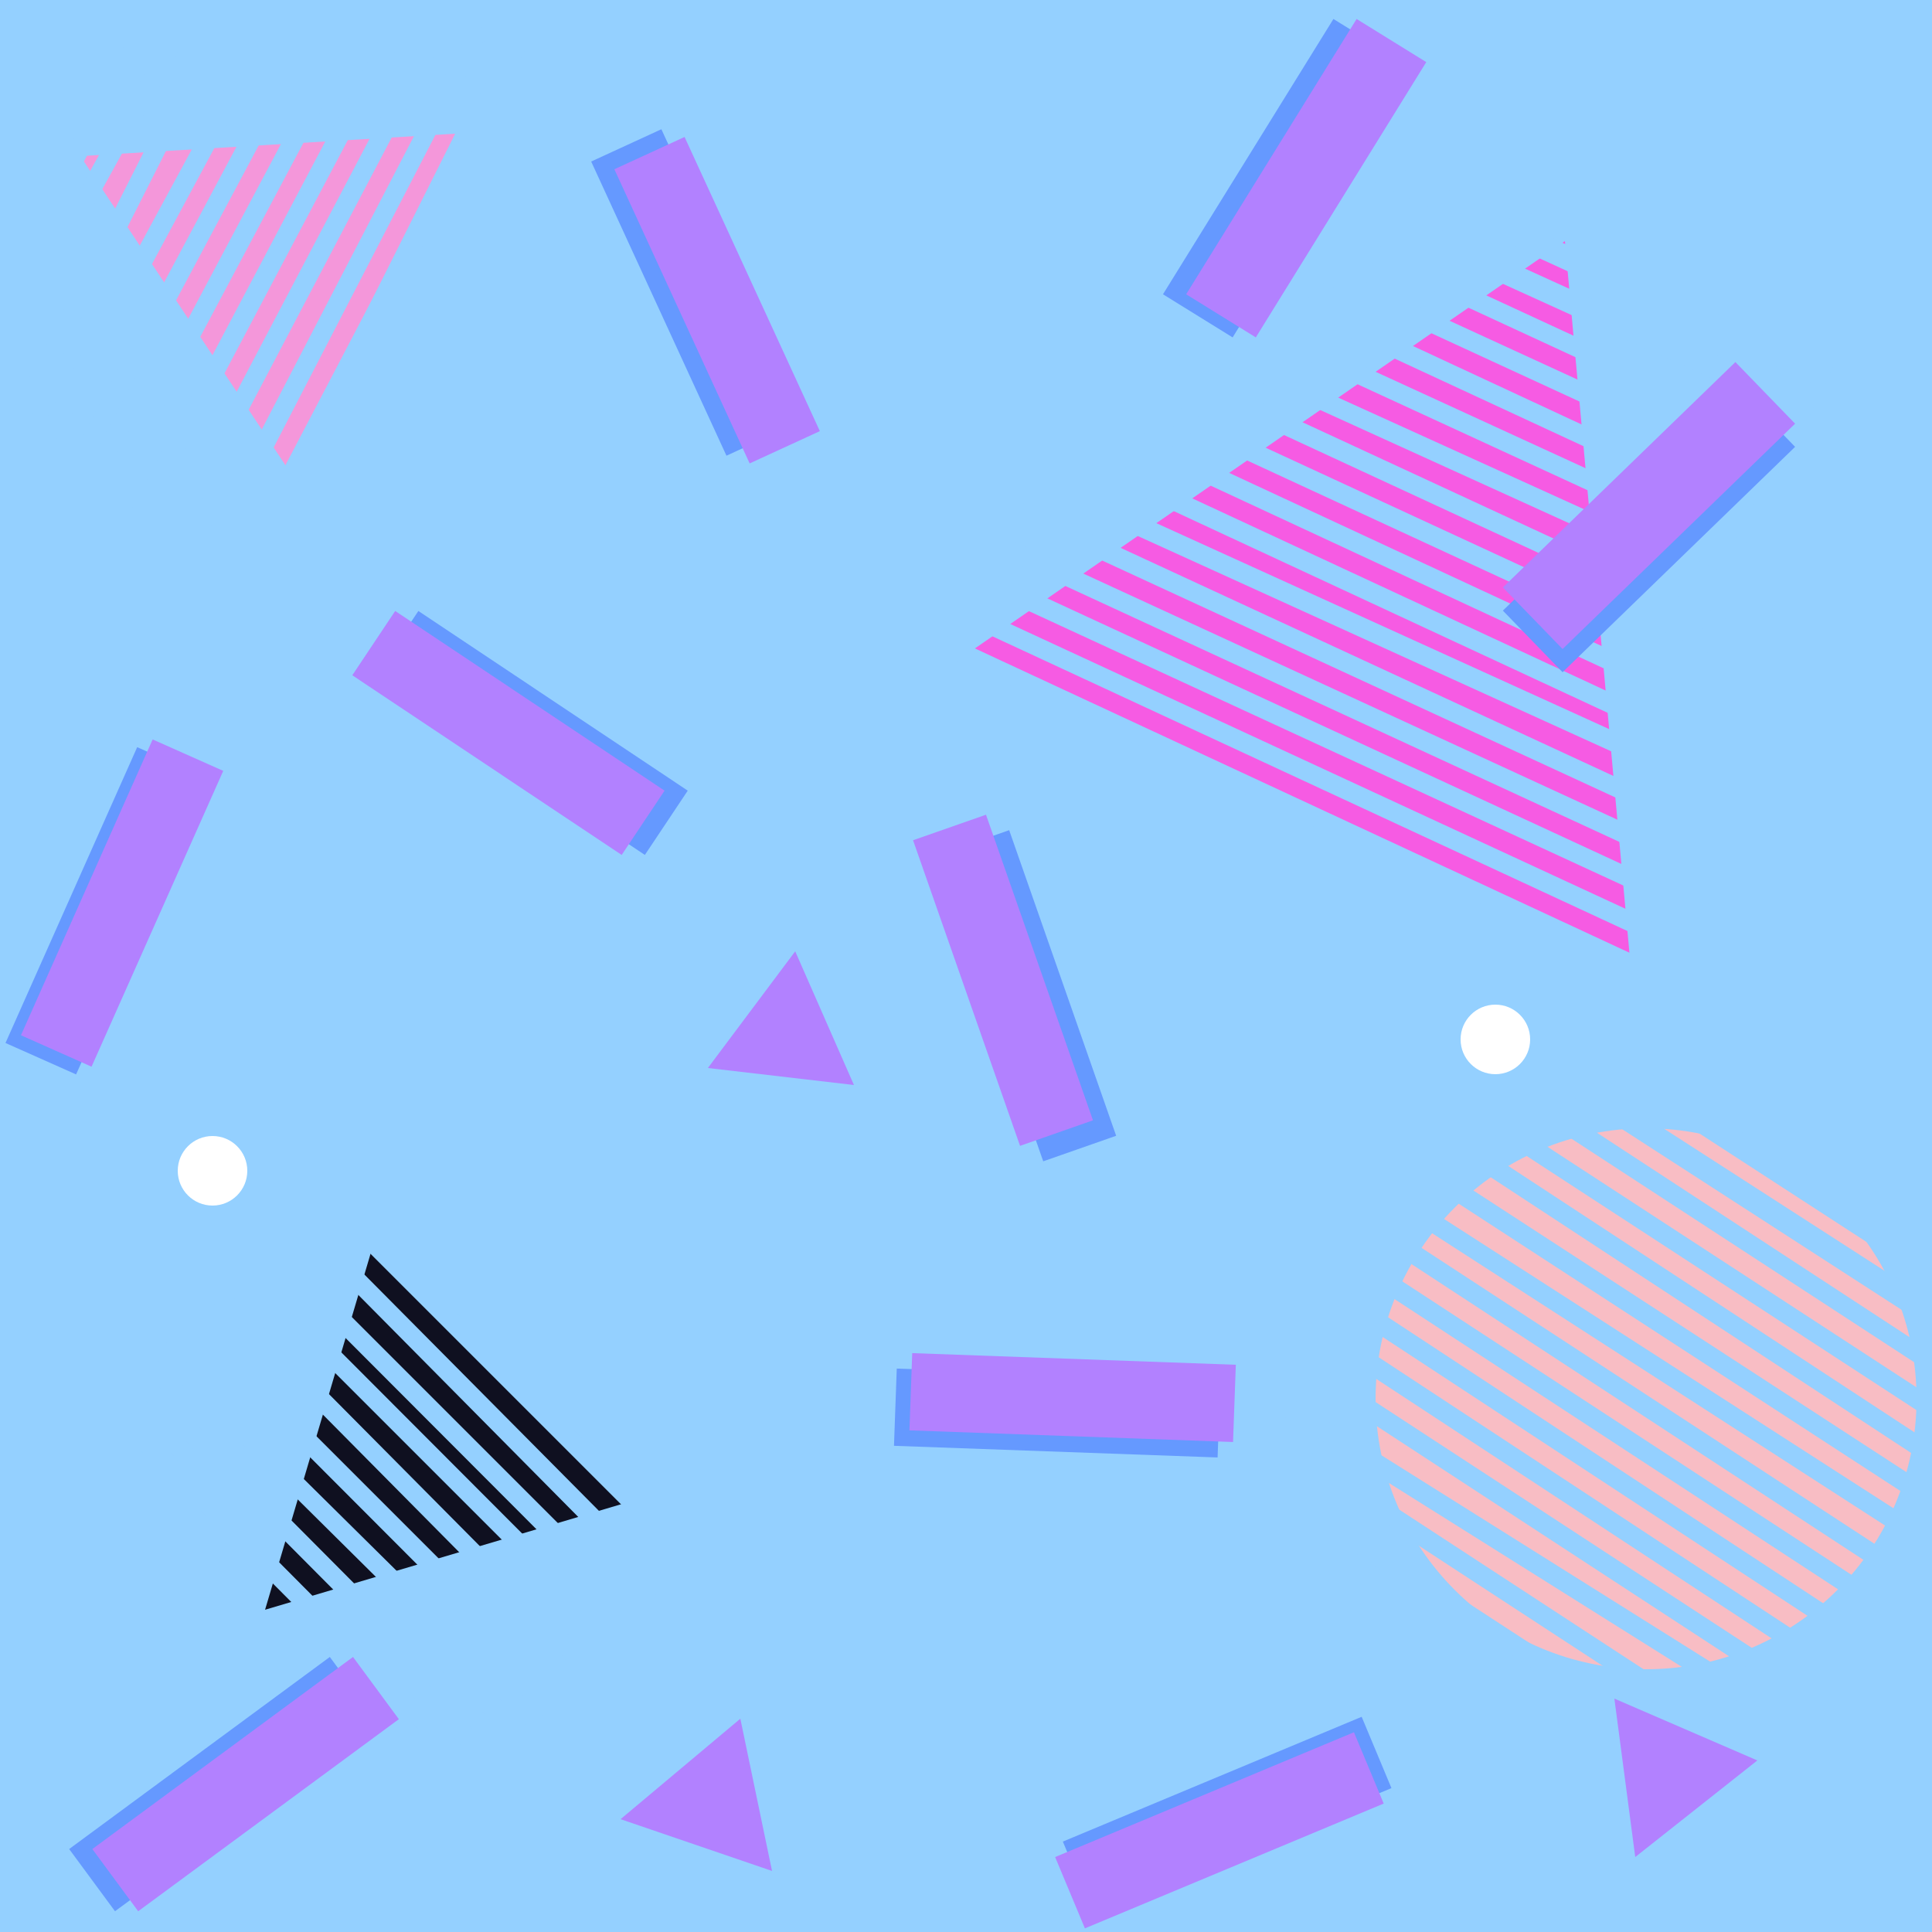
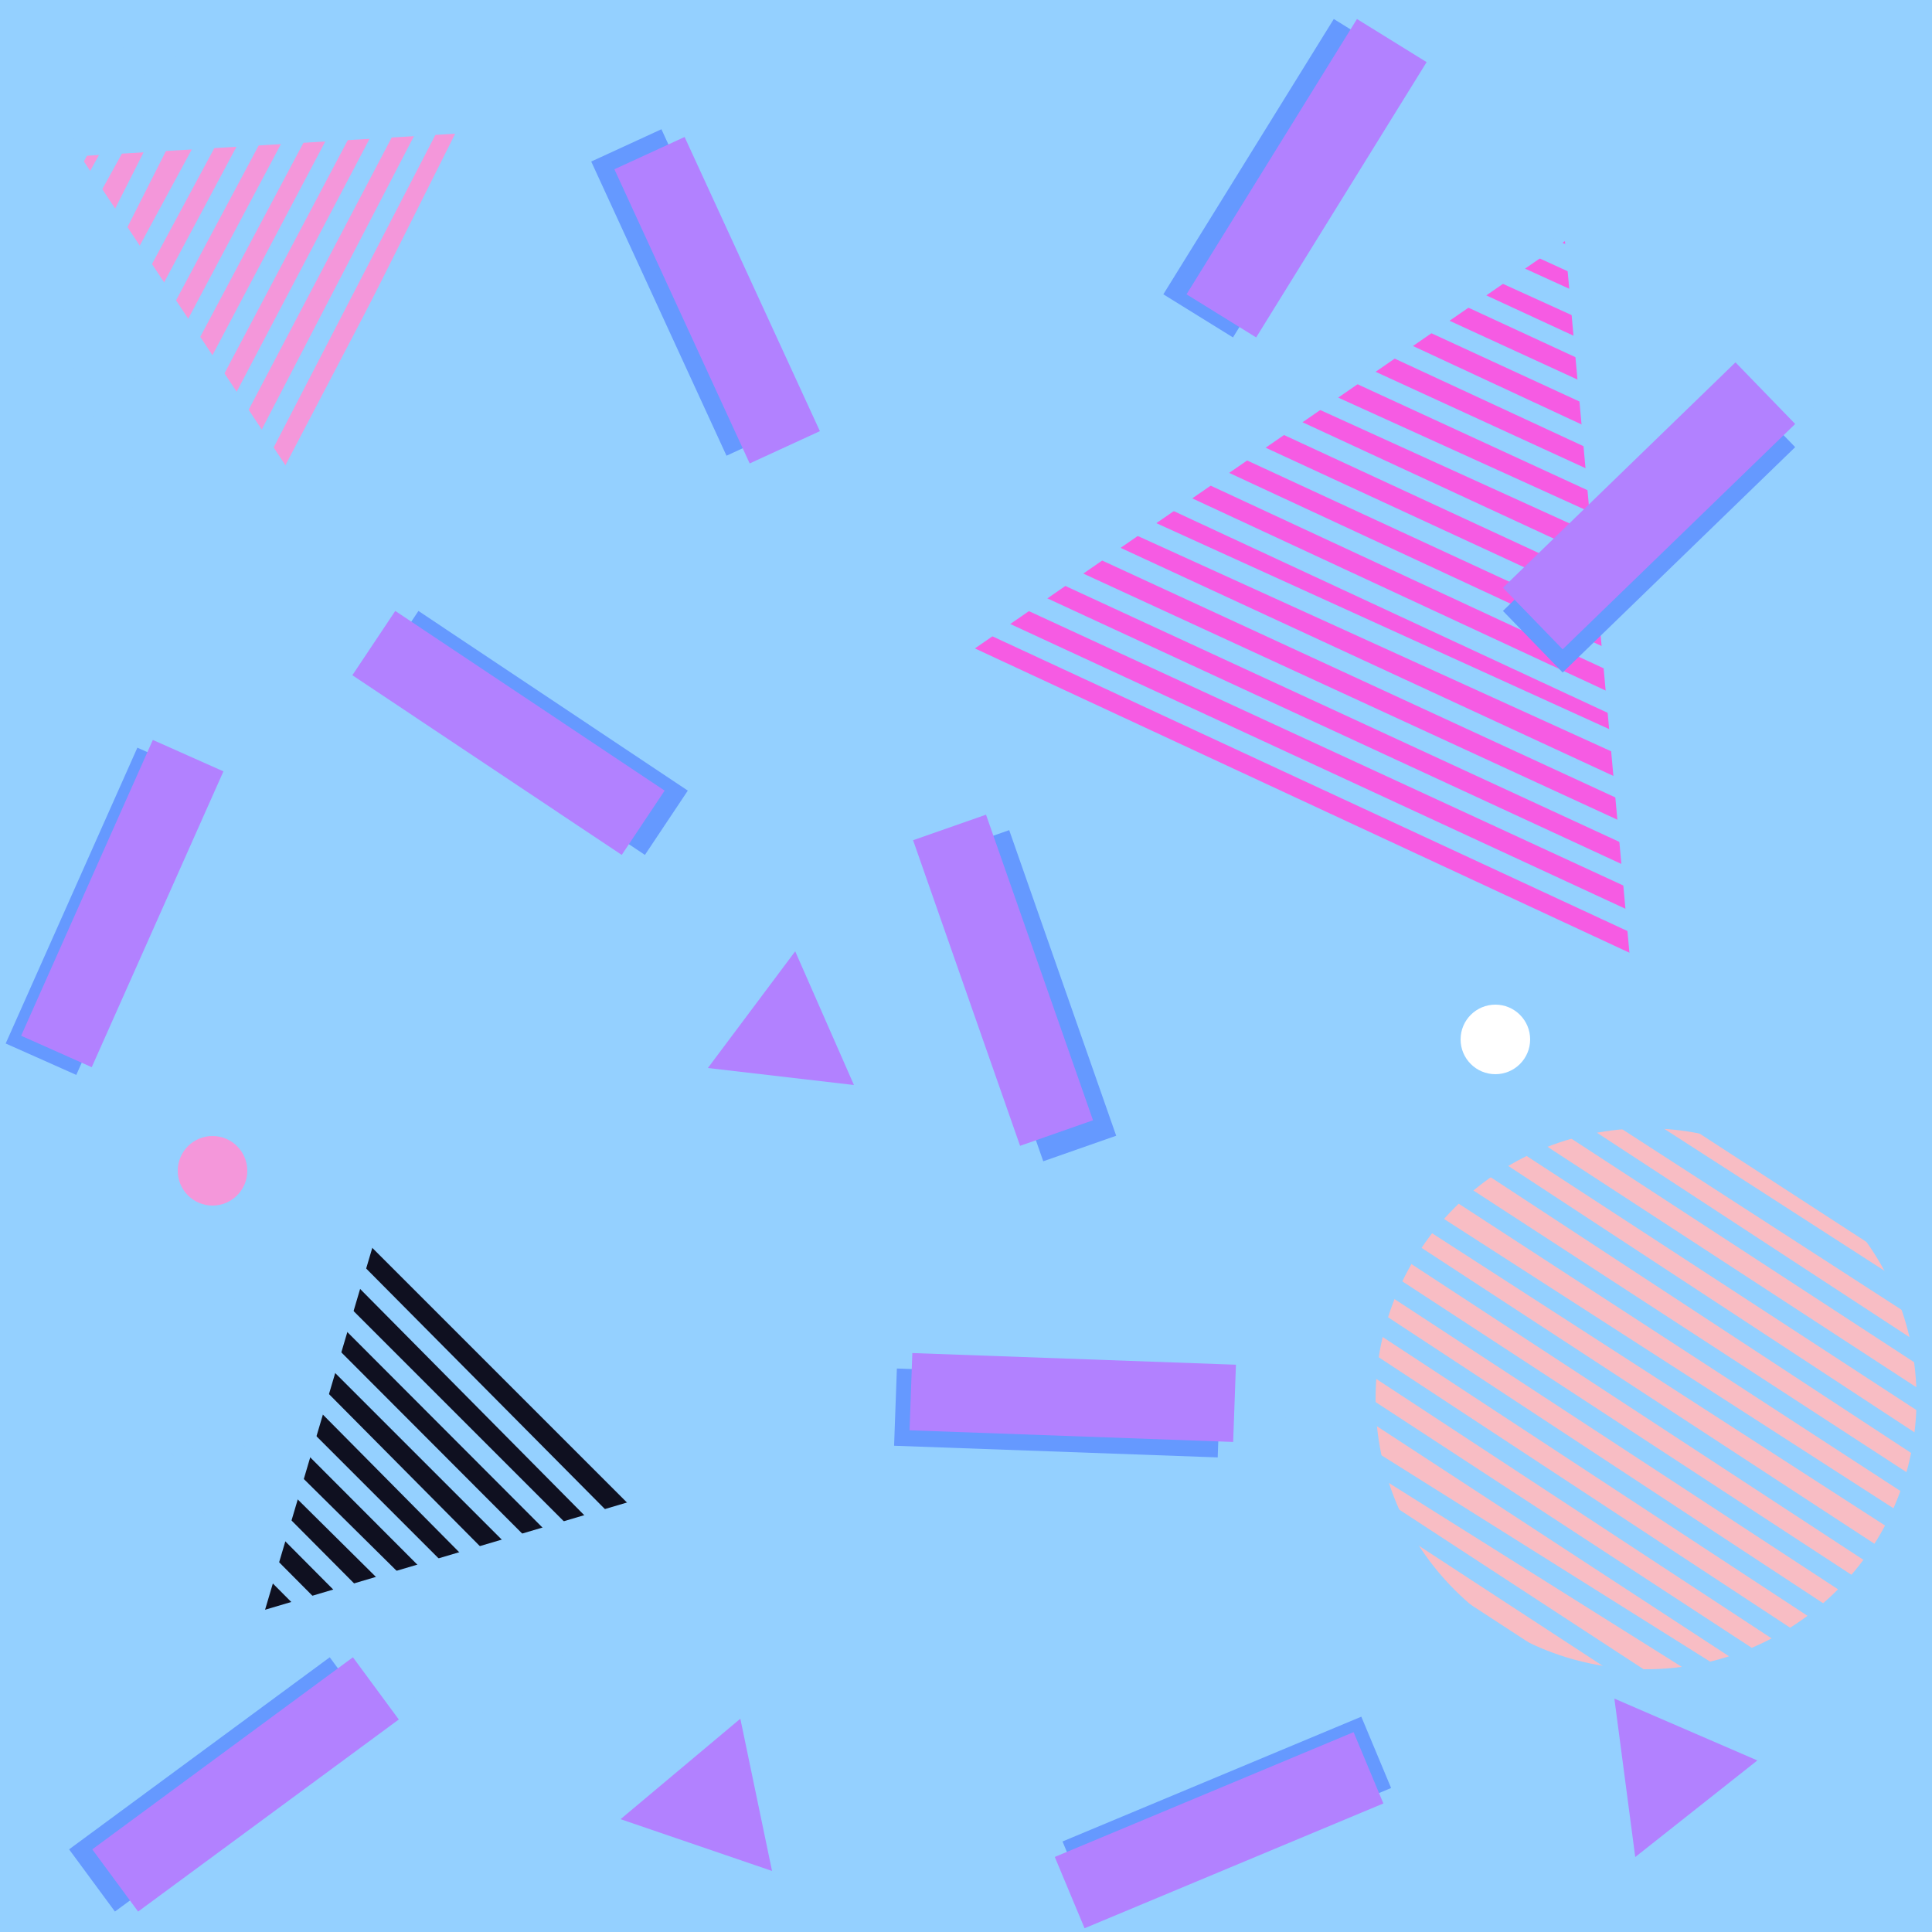
- <svg xmlns="http://www.w3.org/2000/svg" version="1.1" x="0px" y="0px" viewBox="0 0 250 250" style="enable-background:new 0 0 250 250;" xml:space="preserve">
+ <svg xmlns="http://www.w3.org/2000/svg" version="1.1" id="Layer_1" x="0px" y="0px" viewBox="0 0 250 250" style="enable-background:new 0 0 250 250;" xml:space="preserve">
  <style type="text/css">
	.st0{fill:#94D0FF;}
	.st1{fill:#0F1020;}
	.st2{fill:#F65BE3;}
	.st3{fill:#F497DA;}
	.st4{fill:#F8BDC4;}
	.st5{fill:#D17B88;}
	.st6{fill:#6599FF;}
	.st7{fill:#B281FF;}
	.st8{fill:#FFFFFF;}
</style>
-   <g id="Layer_1">
+   <g id="Layer_1_1_">
    <rect class="st0" width="250" height="250" />
  </g>
  <g id="Layer_4">
    <polygon class="st1" points="34.3,208.3 82.9,193.9 48.7,159.7  " />
    <polygon class="st2" points="202.5,31.2 125,84.7 211,125  " />
    <polygon class="st3" points="10.4,20.2 37.2,60.6 58.9,17.3  " />
    <circle class="st4" cx="213" cy="181" r="35" />
-     <polygon class="st5" points="174,168 174,168 174,168 174,168  " />
+     <polygon class="st5" points="174,168 174,168 174,168  " />
  </g>
  <g id="Layer_5">
    <polygon class="st0" points="233.5,214.8 169.2,172.6 170.6,170.5 234.8,212.7  " />
    <polygon class="st0" points="236.5,210.8 172.2,168.6 173.6,166.5 237.8,208.7  " />
    <polygon class="st0" points="240.2,207.2 175.1,164.6 176.4,162.5 241.6,205.1  " />
    <polygon class="st0" points="243.2,203.2 178.1,160.6 179.4,158.5 244.6,201.1  " />
    <polygon class="st0" points="246.4,199 181,156.8 182.3,154.8 247.7,196.9  " />
    <polygon class="st0" points="247.4,193.9 183.9,152.6 185.2,150.5 248.7,191.8  " />
    <polygon class="st0" points="248.5,188.8 187.2,148.6 188.5,146.5 249.8,186.7  " />
    <polygon class="st0" points="248.5,182.8 189.9,144.6 191.2,142.5 249.8,180.7  " />
    <polygon class="st0" points="248.5,176.8 193,140.6 194.3,138.5 249.8,174.8  " />
    <polygon class="st0" points="248.4,171 195.8,137 197.4,134.5 250,168.4  " />
    <polygon class="st0" points="246.9,164.2 199,133.1 200.7,130.5 248.5,161.6  " />
    <polygon class="st0" points="228.6,217.5 166,176.6 167.4,174.5 230,215.4  " />
    <polygon class="st0" points="225.6,220.7 163,181.4 164.4,179.3 227,218.6  " />
    <polygon class="st0" points="222.6,225.5 160,184.6 161.4,182.5 224,223.4  " />
    <polygon class="st0" points="220.6,230.5 158,189.7 159.4,187.5 222,228.3  " />
    <polygon class="st0" points="64,233.7 9,178.5 10.8,176.7 65.7,231.9  " />
    <polygon class="st0" points="67.7,230.4 12.8,175.2 14.5,173.4 69.4,228.6  " />
    <polygon class="st0" points="71.7,226.9 16.4,172.1 18.1,170.4 73.4,225.1  " />
    <polygon class="st0" points="73.7,222.2 20.2,168.6 21.9,166.8 75.5,220.4  " />
    <polygon class="st0" points="76.7,218.3 24.2,165.3 25.9,163.6 78.4,216.5  " />
    <polygon class="st0" points="80.7,215 27.7,162 29.4,160.2 82.4,213.3  " />
    <polygon class="st0" points="8.4,60.6 35.5,9.8 37.7,10.9 10.6,61.7  " />
    <polygon class="st0" points="12.7,63.2 42,8 44.2,9.2 14.9,64.3  " />
    <polygon class="st0" points="16.6,66.6 48.9,5.4 51.1,6.6 18.8,67.7  " />
    <polygon class="st0" points="20.9,69.2 57.1,0.3 59.3,1.4 23.1,70.3  " />
    <polygon class="st0" points="25.4,71.9 61.2,2.9 63.3,4 27.6,73  " />
    <polygon class="st0" points="30.5,72.5 65.6,5.4 67.9,6.5 32.7,73.6  " />
    <polygon class="st0" points="5.2,55.6 30.3,9.2 32.5,10.3 7.5,56.8  " />
    <polygon class="st0" points="1.8,52.9 24.4,8.2 26.6,9.4 4,54.1  " />
    <polygon class="st0" points="7,30.5 21.8,3.9 24,5 9.3,31.6  " />
    <polygon class="st0" points="4.7,26.8 16.2,5.6 18.5,6.8 7,28  " />
    <polygon class="st0" points="214.4,95.2 144.7,62.8 145.7,60.5 215.4,92.9  " />
    <polygon class="st0" points="216.8,90.8 147.1,58.4 148.1,56.1 217.8,88.5  " />
    <polygon class="st0" points="220,86.7 149.3,54 150.3,51.7 221,84.4  " />
    <polygon class="st0" points="222.3,82.3 151.7,49.6 152.7,47.3 223.3,80  " />
    <polygon class="st0" points="224.8,77.6 154,45.4 155,43.2 225.9,75.4  " />
    <polygon class="st0" points="225.1,72.5 156.3,40.8 157.3,38.6 226.1,70.2  " />
    <polygon class="st0" points="226.6,67.8 158.9,36.4 159.9,34.1 227.6,65.6  " />
    <polygon class="st0" points="229.2,63.4 161.1,32 162.1,29.8 230.2,61.1  " />
    <polygon class="st0" points="231.5,59 163.6,27.6 164.6,25.4 232.5,56.8  " />
    <polygon class="st0" points="233.8,54.6 165.8,23.7 167.1,21 235,51.9  " />
    <polygon class="st0" points="236,50.3 168.4,19.3 169.7,16.5 237.2,47.5  " />
    <polygon class="st0" points="212.8,121.5 125.1,80.8 126.1,78.6 213.8,119.2  " />
    <polygon class="st0" points="222,120.1 128.2,76.8 129.2,74.5 223,117.9  " />
    <polygon class="st0" points="215.3,111.6 127.2,70.9 128.2,68.7 216.3,109.3  " />
    <polygon class="st0" points="211,104.1 131.5,67.4 132.5,65.1 212,101.9  " />
    <polygon class="st0" points="213.5,99.5 142.7,67.3 143.7,65 214.5,97.2  " />
    <polygon class="st0" points="212.9,126.9 121.7,84.6 122.7,82.3 213.9,124.7  " />
-     <polygon class="st0" points="85.7,214.2 32.2,160.6 33.9,158.8 87.5,212.4  " />
-     <polygon class="st0" points="88.7,210.3 36.2,157.3 37.9,155.6 90.4,208.5  " />
-     <polygon class="st0" points="92.7,207 39.7,154 41.4,152.2 94.4,205.3  " />
+     <polygon class="st0" points="86.7,214.2 33.2,160.6 34.9,158.8 88.5,212.4  " />
+     <polygon class="st0" points="89.7,210.3 37.2,157.3 38.9,155.6 91.4,208.5  " />
+     <polygon class="st0" points="93.7,207 40.7,154 42.4,152.2 95.4,205.3  " />
  </g>
  <g id="Layer_3">
-     <rect x="207.8" y="47.5" transform="matrix(0.696 0.7181 -0.7181 0.696 114.04 -132.4299)" class="st6" width="11.1" height="41.9" />
-     <rect x="84.8" y="16.9" transform="matrix(0.9085 -0.4178 0.4178 0.9085 -7.6035 40.9768)" class="st6" width="10" height="41.9" />
-     <rect x="63.8" y="73.9" transform="matrix(0.5549 -0.8319 0.8319 0.5549 -48.2916 99.4469)" class="st6" width="10" height="41.9" />
-     <rect x="127.8" y="107.9" transform="matrix(0.9438 -0.3304 0.3304 0.9438 -35.1187 51.117)" class="st6" width="10" height="41.9" />
-     <rect x="131.8" y="161.9" transform="matrix(3.597861e-02 -0.9994 0.9994 3.597861e-02 -50.8639 312.9835)" class="st6" width="10" height="41.9" />
-     <rect x="8.8" y="96.9" transform="matrix(0.9136 0.4067 -0.4067 0.9136 49.1215 4.5758)" class="st6" width="10" height="41.9" />
-     <rect x="23.8" y="209.9" transform="matrix(-0.5932 -0.805 0.805 -0.5932 -139.97 390.9867)" class="st6" width="10" height="41.9" />
-     <rect x="153.8" y="213.9" transform="matrix(-0.3854 -0.9228 0.9228 -0.3854 3.275 471.893)" class="st6" width="10" height="41.9" />
-     <rect x="160.7" y="2" transform="matrix(-0.8502 -0.5264 0.5264 -0.8502 295.0753 129.9524)" class="st6" width="10.6" height="41.9" />
+     <rect x="192.4" y="62.9" transform="matrix(0.7181 -0.696 0.696 0.7181 12.5407 167.7937)" class="st6" width="41.9" height="11.1" />
+     <rect x="84.8" y="16.9" transform="matrix(0.9085 -0.4178 0.4178 0.9085 -7.599 40.9787)" class="st6" width="10" height="41.9" />
+     <rect x="63.8" y="73.9" transform="matrix(0.5549 -0.8319 0.8319 0.5549 -48.2838 99.4428)" class="st6" width="10" height="41.9" />
+     <rect x="127.8" y="107.9" transform="matrix(0.9438 -0.3304 0.3304 0.9438 -35.1152 51.1121)" class="st6" width="10" height="41.9" />
+     <rect x="131.8" y="161.9" transform="matrix(3.597691e-02 -0.9994 0.9994 3.597691e-02 -50.8492 312.9758)" class="st6" width="10" height="41.9" />
+     <rect x="-7.2" y="112.9" transform="matrix(0.4067 -0.9136 0.9136 0.4067 -99.482 82.5325)" class="st6" width="41.9" height="10" />
+     <rect x="7.8" y="225.9" transform="matrix(0.805 -0.5932 0.5932 0.805 -131.3426 62.083)" class="st6" width="41.9" height="10" />
+     <rect x="137.8" y="229.8" transform="matrix(0.9228 -0.3854 0.3854 0.9228 -78.2379 79.3358)" class="st6" width="41.9" height="10" />
+     <rect x="145.1" y="17.8" transform="matrix(0.5264 -0.8502 0.8502 0.5264 59.0213 152.077)" class="st6" width="41.9" height="10.6" />
  </g>
-   <g id="Layer_2">
+   <g id="Layer_2_1_">
    <polygon class="st7" points="102.9,123.1 91.6,138.2 110.5,140.4  " />
    <polygon class="st7" points="95.8,222.4 80.3,235.4 99.9,242.1  " />
    <polygon class="st7" points="227.4,227.8 208.9,219.8 211.6,240.3  " />
-     <circle class="st8" cx="27.5" cy="151.5" r="4.5" />
+     <circle class="st3" cx="27.5" cy="151.5" r="4.5" />
    <circle class="st8" cx="193.5" cy="134.5" r="4.5" />
-     <rect x="207.8" y="44.5" transform="matrix(0.696 0.7181 -0.7181 0.696 111.8857 -133.342)" class="st7" width="11.1" height="41.9" />
-     <rect x="87.8" y="17.9" transform="matrix(0.9085 -0.4178 0.4178 0.9085 -7.7469 42.3216)" class="st7" width="10" height="41.9" />
-     <rect x="60.8" y="73.9" transform="matrix(0.5549 -0.8319 0.8319 0.5549 -49.6268 96.9513)" class="st7" width="10" height="41.9" />
-     <rect x="124.8" y="105.9" transform="matrix(0.9438 -0.3304 0.3304 0.9438 -34.6263 50.0134)" class="st7" width="10" height="41.9" />
-     <rect x="133.8" y="159.9" transform="matrix(3.597861e-02 -0.9994 0.9994 3.597861e-02 -46.9372 313.0542)" class="st7" width="10" height="41.9" />
-     <rect x="10.8" y="95.9" transform="matrix(0.9136 0.4067 -0.4067 0.9136 48.8877 3.6761)" class="st7" width="10" height="41.9" />
-     <rect x="26.8" y="209.9" transform="matrix(-0.5932 -0.805 0.805 -0.5932 -135.1903 393.4018)" class="st7" width="10" height="41.9" />
-     <rect x="152.8" y="215.9" transform="matrix(-0.3854 -0.9228 0.9228 -0.3854 4.415070e-02 473.741)" class="st7" width="10" height="41.9" />
-     <rect x="163.7" y="2" transform="matrix(-0.8502 -0.5264 0.5264 -0.8502 300.626 131.5317)" class="st7" width="10.6" height="41.9" />
+     <rect x="192.4" y="59.9" transform="matrix(0.7181 -0.696 0.696 0.7181 14.6286 166.9479)" class="st7" width="41.9" height="11.1" />
+     <rect x="87.8" y="17.9" transform="matrix(0.9085 -0.4178 0.4178 0.9085 -7.7424 42.3235)" class="st7" width="10" height="41.9" />
+     <rect x="60.8" y="73.9" transform="matrix(0.5549 -0.8319 0.8319 0.5549 -49.6191 96.9472)" class="st7" width="10" height="41.9" />
+     <rect x="124.8" y="105.9" transform="matrix(0.9438 -0.3304 0.3304 0.9438 -34.6229 50.0086)" class="st7" width="10" height="41.9" />
+     <rect x="133.8" y="159.9" transform="matrix(3.597691e-02 -0.9994 0.9994 3.597691e-02 -46.9225 313.0463)" class="st7" width="10" height="41.9" />
+     <rect x="-5.2" y="111.9" transform="matrix(0.4067 -0.9136 0.9136 0.4067 -97.3819 83.7665)" class="st7" width="41.9" height="10" />
+     <rect x="10.8" y="225.9" transform="matrix(0.805 -0.5932 0.5932 0.805 -130.7578 63.8628)" class="st7" width="41.9" height="10" />
+     <rect x="136.8" y="231.8" transform="matrix(0.9228 -0.3854 0.3854 0.9228 -79.0859 79.105)" class="st7" width="41.9" height="10" />
+     <rect x="148.1" y="17.8" transform="matrix(0.5264 -0.8502 0.8502 0.5264 60.442 154.6278)" class="st7" width="41.9" height="10.6" />
  </g>
</svg>
